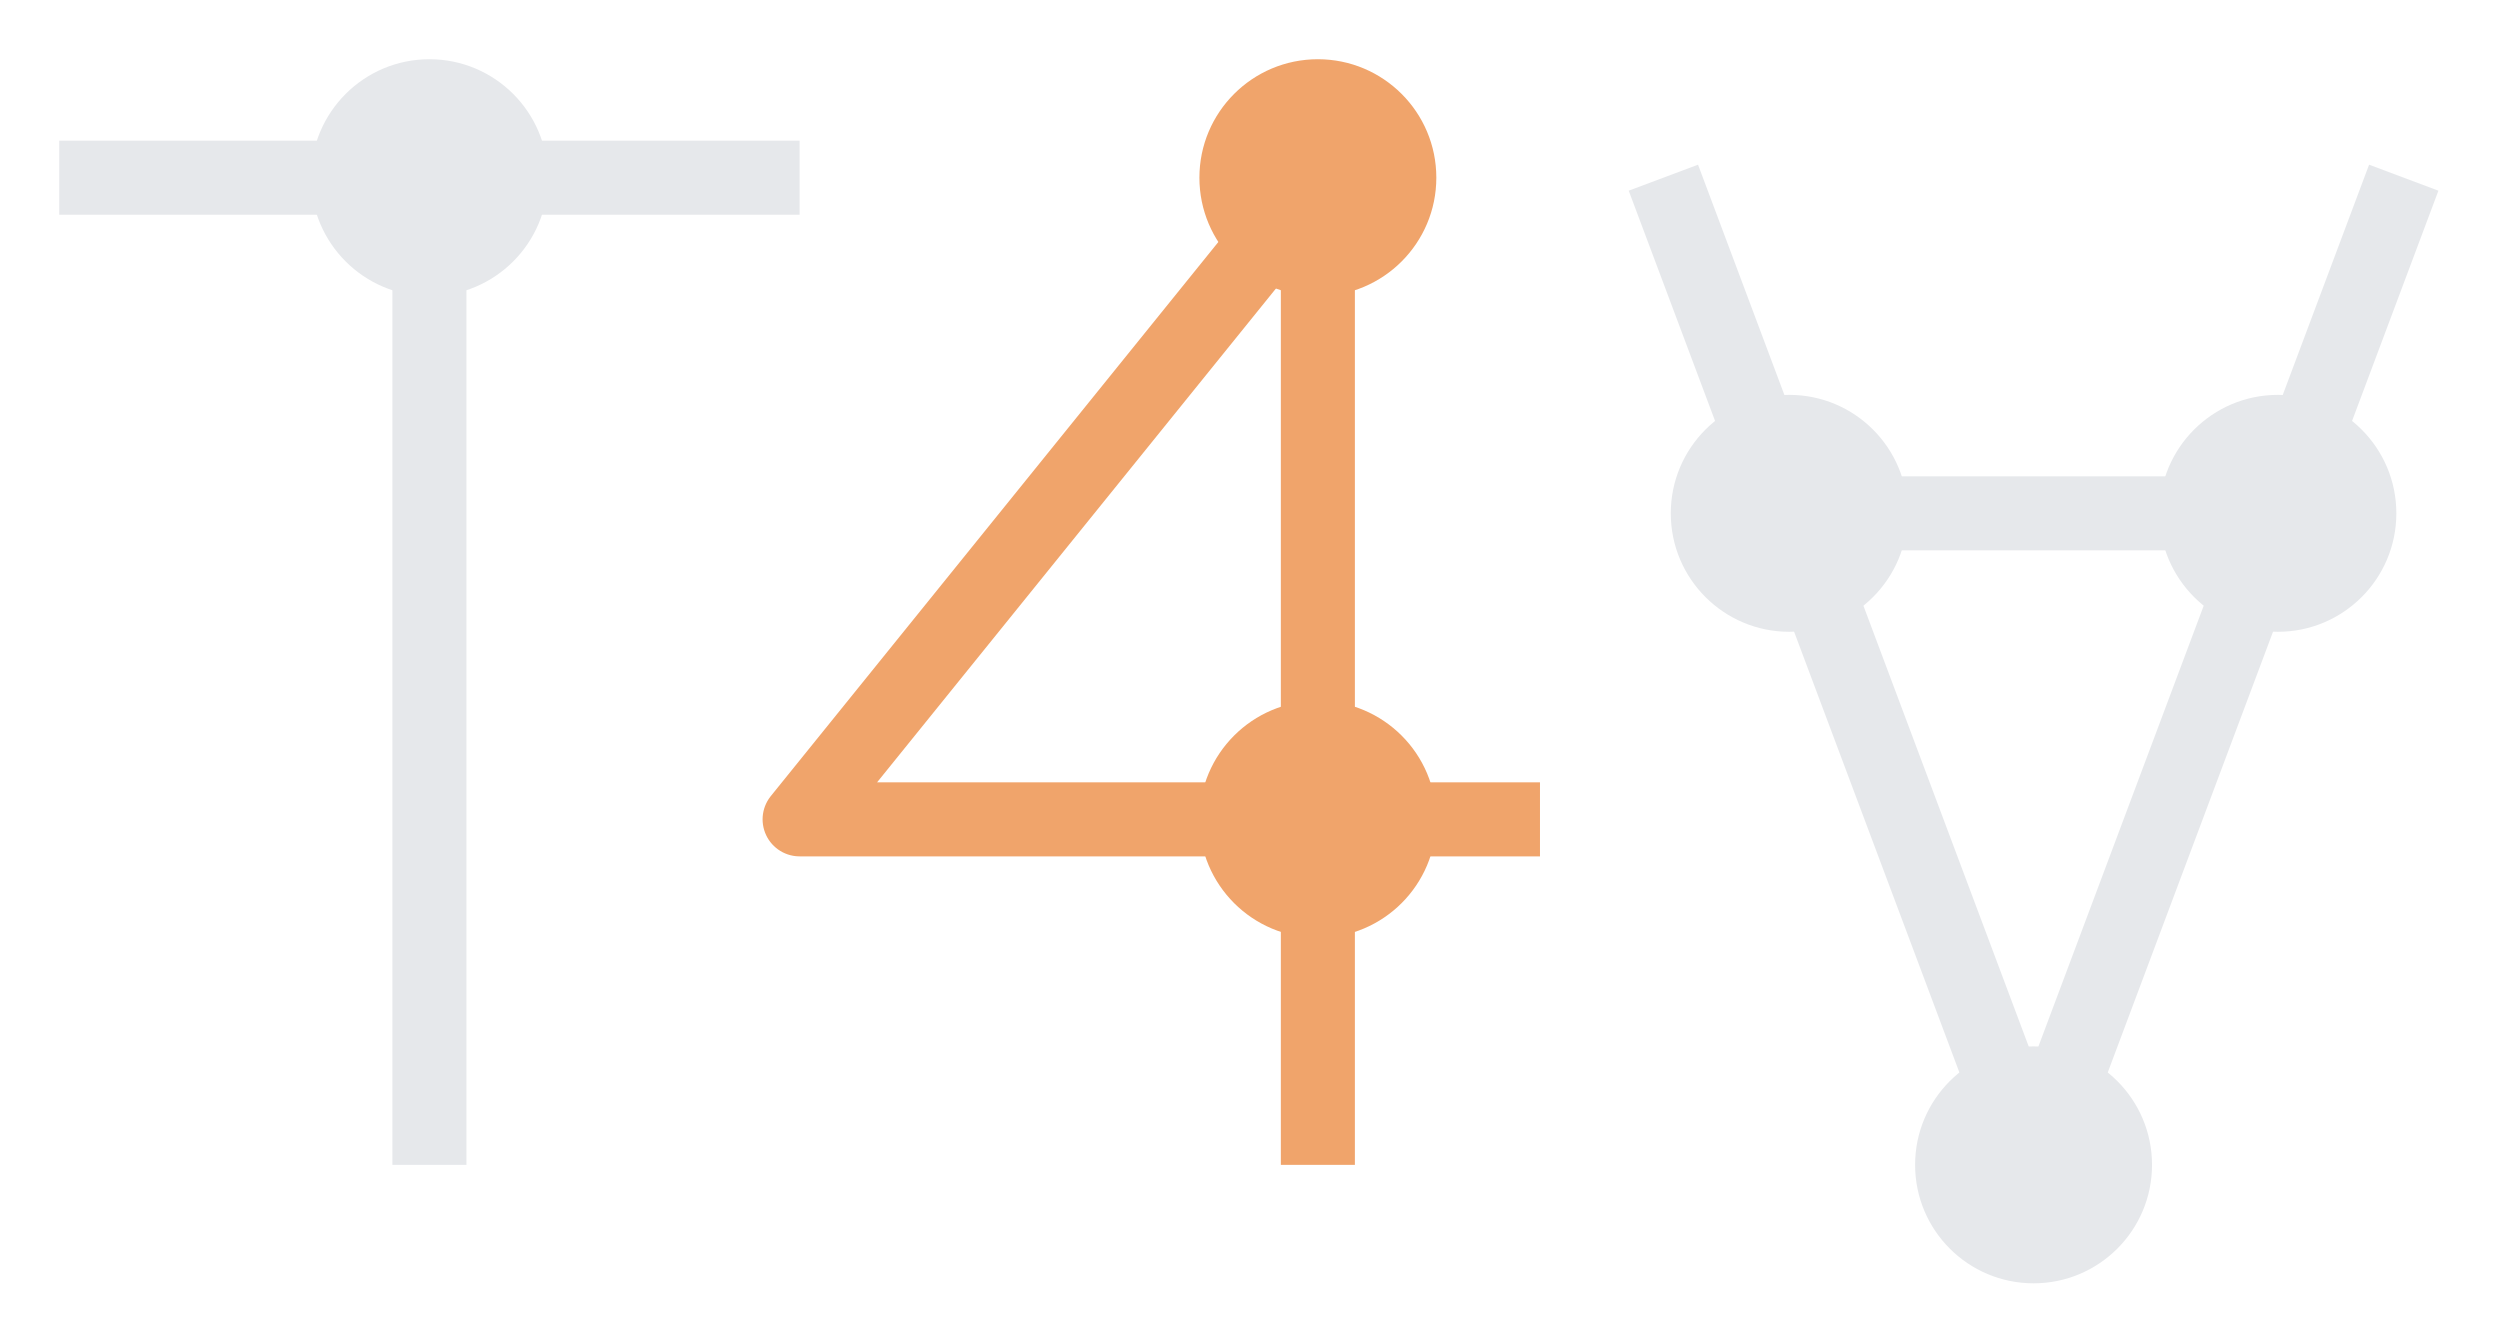
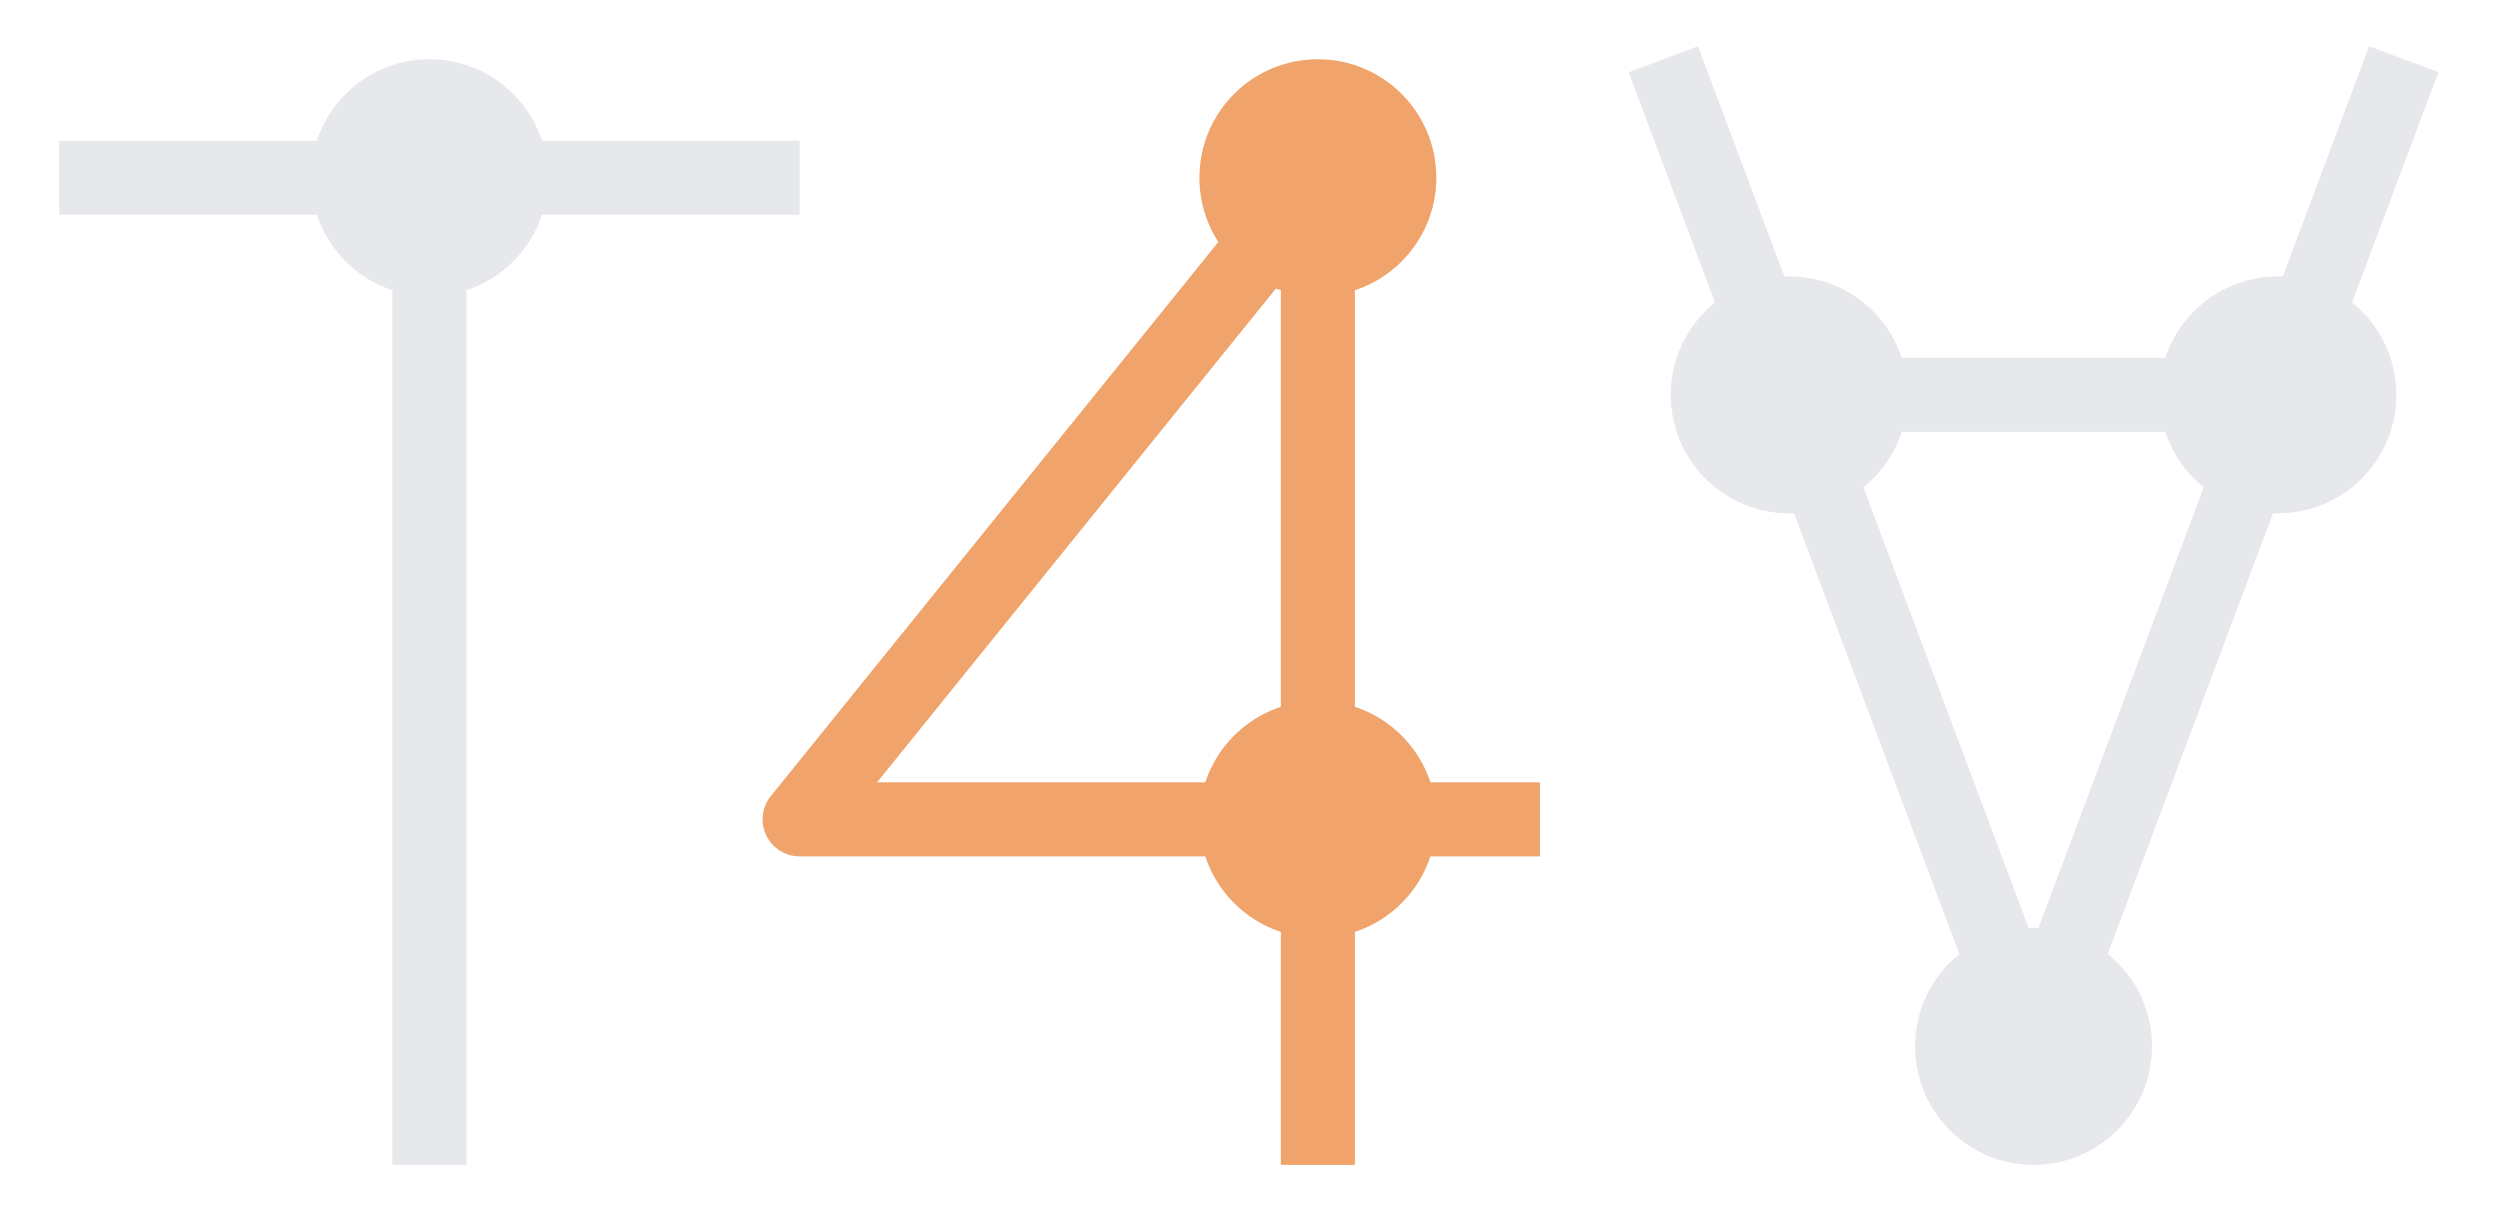
- <svg xmlns="http://www.w3.org/2000/svg" viewBox="-12.00 4.00 506.50 272.00" role="img" aria-labelledby="t">
+ <svg xmlns="http://www.w3.org/2000/svg" viewBox="-12.00 4.00 506.50 248.00" role="img" aria-labelledby="t">
  <g fill="none" stroke-width="15.00" stroke-linecap="butt" stroke-linejoin="round">
    <g stroke="#e6e8eb">
      <path d="M0.0 40.0H150.0M75.0 40.0V240.0" />
-       <path d="M325.0 40.0L400.0 240.0L475.0 40.0M350.50 108.00H449.50" />
+       <path d="M325.0 16.0L400.0 216.0L475.0 16.0M350.50 84.00H449.50" />
    </g>
    <g stroke="#f0a46b">
      <path d="M255.0 40.0L150.0 170.0H300.0M255.0 40.0V240.0" />
    </g>
  </g>
  <g fill="#e6e8eb">
    <circle cx="75.00" cy="40.00" r="24.00" />
-     <circle cx="350.50" cy="108.00" r="24.00" />
-     <circle cx="449.50" cy="108.00" r="24.00" />
-     <circle cx="400.00" cy="240.00" r="24.00" />
+     <circle cx="350.50" cy="84.00" r="24.00" />
+     <circle cx="449.50" cy="84.00" r="24.00" />
+     <circle cx="400.00" cy="216.00" r="24.00" />
  </g>
  <g fill="#f0a46b">
    <circle cx="255.00" cy="40.00" r="24.00" />
    <circle cx="255.00" cy="170.00" r="24.00" />
  </g>
</svg>
